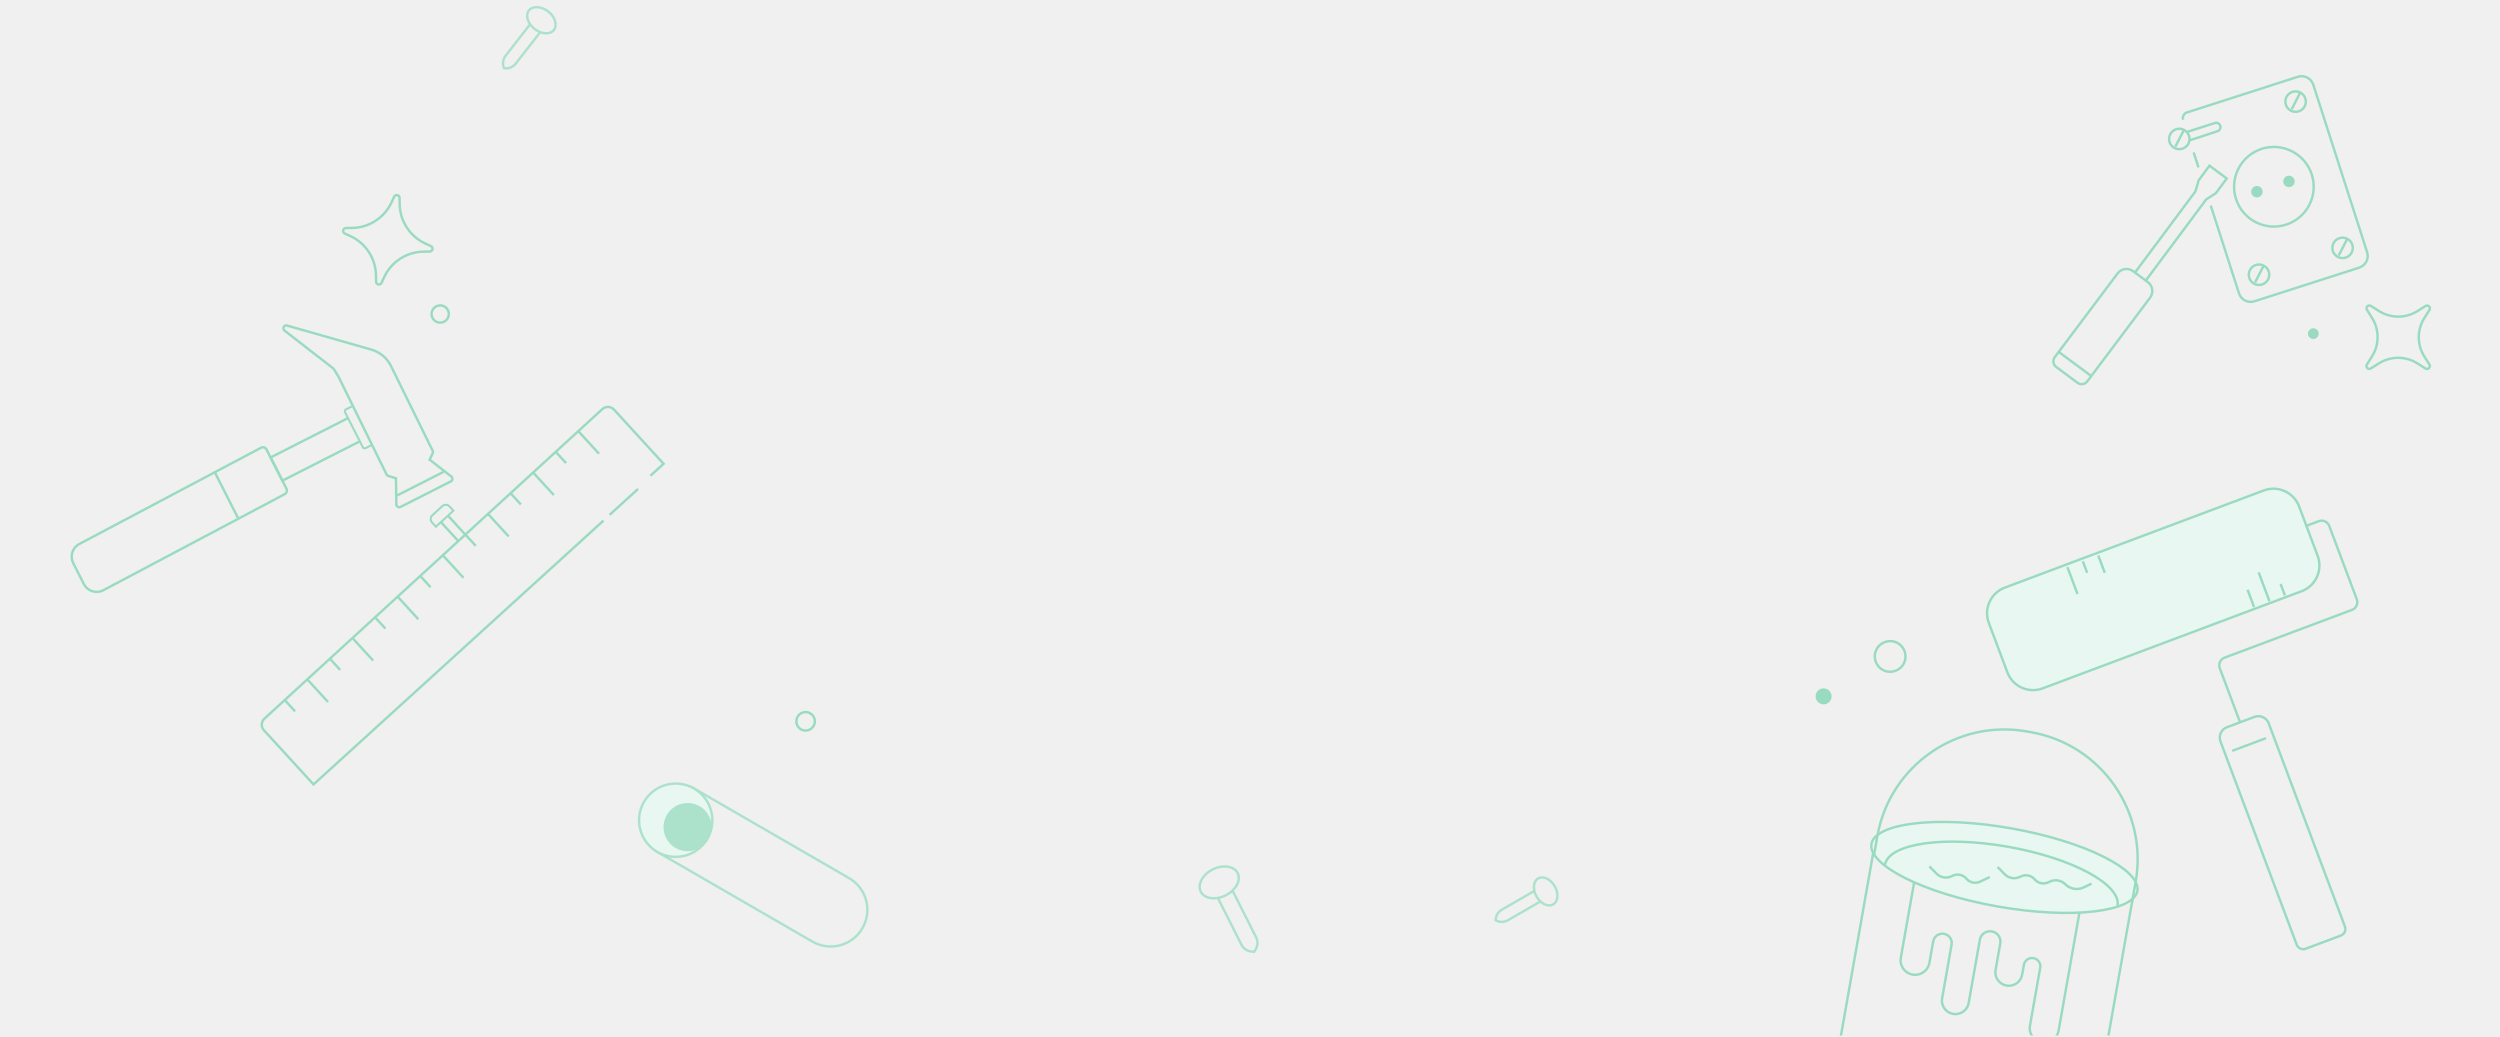
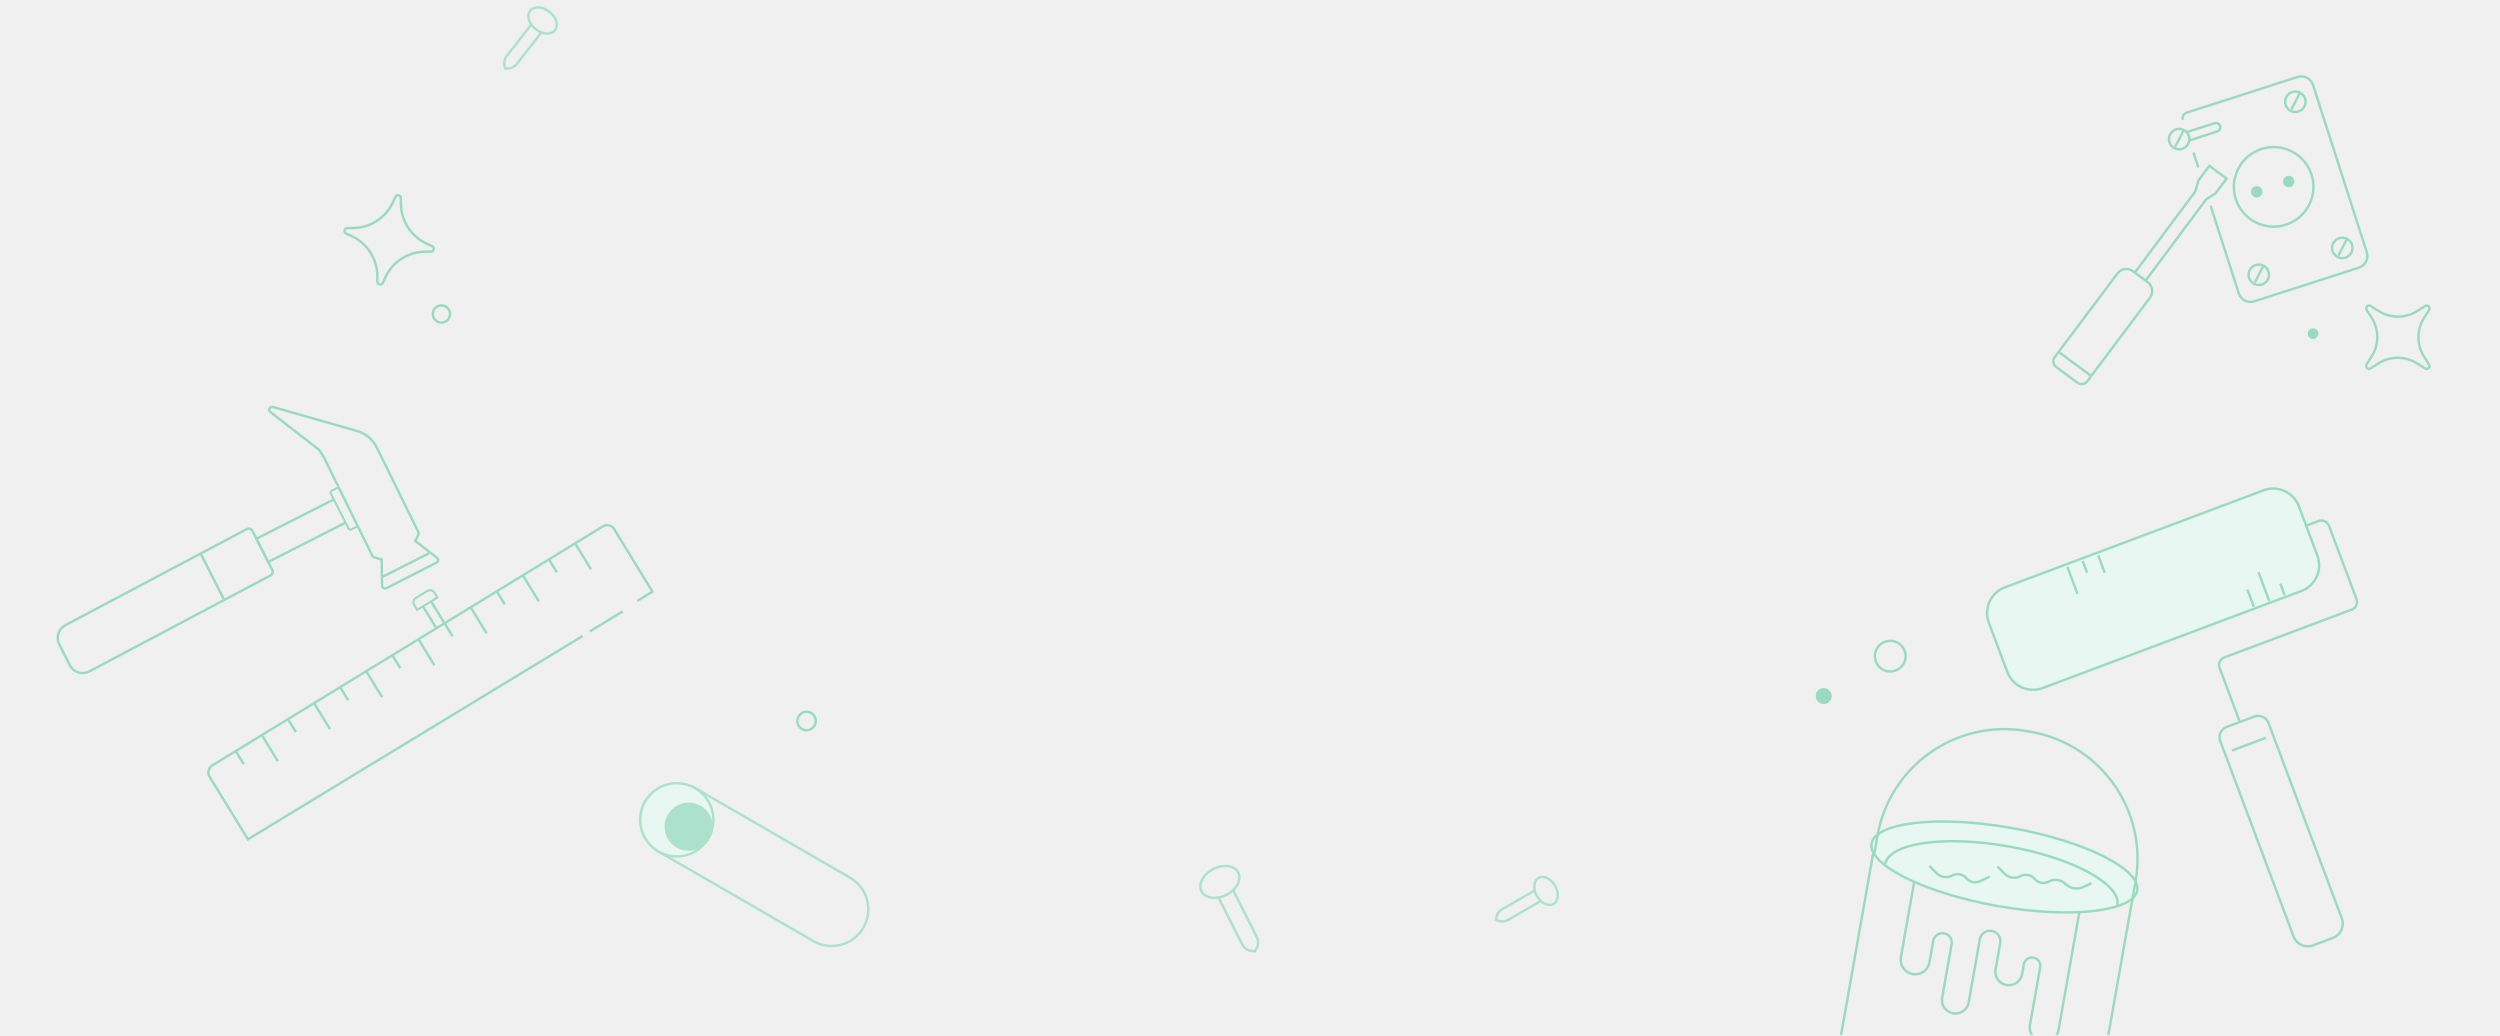
- <svg xmlns="http://www.w3.org/2000/svg" width="1221" height="506" viewBox="0 0 1221 506" fill="none">
-   <path d="M311.643 238.78L297.723 251.455M317.652 232.361L324.096 226.511L299.855 200.046C298.363 198.417 295.833 198.306 294.204 199.798L129.134 351C127.505 352.493 127.394 355.023 128.886 356.652L153.127 383.116L294.736 254.267" stroke="#99DBC0" stroke-width="1.2" />
-   <path d="M139.052 341.914L144.104 347.429" stroke="#99DBC0" stroke-width="1.2" />
-   <path d="M150.083 331.809L160.187 342.839" stroke="#99DBC0" stroke-width="1.2" />
-   <path d="M161.11 321.709L166.162 327.225" stroke="#99DBC0" stroke-width="1.2" />
-   <path d="M172.14 311.604L182.244 322.634" stroke="#99DBC0" stroke-width="1.2" />
-   <path d="M183.177 301.492L188.229 307.007" stroke="#99DBC0" stroke-width="1.2" />
-   <path d="M194.2 291.396L204.303 302.426" stroke="#99DBC0" stroke-width="1.2" />
-   <path d="M205.233 281.29L210.285 286.805" stroke="#99DBC0" stroke-width="1.2" />
-   <path d="M216.264 271.185L226.368 282.215" stroke="#99DBC0" stroke-width="1.2" />
-   <path d="M227.295 261.082L232.347 266.597" stroke="#99DBC0" stroke-width="1.2" />
-   <path d="M238.324 250.981L248.427 262.011" stroke="#99DBC0" stroke-width="1.2" />
-   <path d="M249.355 240.878L254.407 246.394" stroke="#99DBC0" stroke-width="1.2" />
-   <path d="M260.387 230.772L270.491 241.802" stroke="#99DBC0" stroke-width="1.2" />
-   <path d="M271.413 220.672L276.465 226.187" stroke="#99DBC0" stroke-width="1.2" />
-   <path d="M282.445 210.565L292.548 221.596" stroke="#99DBC0" stroke-width="1.2" />
-   <path d="M38.737 265.683L127.467 218.692C128.455 218.169 129.68 218.557 130.187 219.553L139.904 238.678C140.398 239.651 140.021 240.841 139.057 241.352L50.476 288.263C47.019 290.094 42.731 288.736 40.959 285.248L35.773 275.039C34.042 271.634 35.362 267.47 38.737 265.683Z" stroke="#99DBC0" stroke-width="1.2" />
-   <path d="M169.972 204.199L132.152 223.415L137.917 234.761L175.736 215.545" stroke="#99DBC0" stroke-width="1.2" />
-   <path d="M220.427 232.744C221.237 233.374 221.117 234.633 220.202 235.098L195.612 247.591C194.689 248.06 193.593 247.399 193.578 246.364L193.392 234.04L193.386 233.604L192.97 233.476L189.65 232.45C189.282 232.337 188.977 232.076 188.807 231.731L165.268 183.861L165.254 183.833L165.238 183.806L162.892 180.08L162.835 179.99L162.752 179.925L138.948 161.452C137.731 160.508 138.708 158.578 140.189 158.999L181.368 170.744C185.556 171.938 189.044 174.85 190.965 178.758L211.32 220.153C211.509 220.538 211.512 220.989 211.327 221.376L210.041 224.063L209.833 224.498L210.214 224.795L220.427 232.744Z" stroke="#99DBC0" stroke-width="1.2" />
-   <path d="M104.682 230.23L116.211 252.922" stroke="#99DBC0" stroke-width="1.2" />
-   <path d="M216.62 230.454L193.928 241.983" stroke="#99DBC0" stroke-width="1.2" />
-   <path d="M171.831 198.491L168.941 199.959C168.448 200.209 168.252 200.811 168.502 201.304L177.204 218.43C177.454 218.923 178.056 219.119 178.548 218.869L181.439 217.4" stroke="#99DBC0" />
-   <path d="M211.163 251.649L216.025 247.195C217.044 246.263 218.625 246.332 219.558 247.35L221.447 249.413L212.898 257.244L211.008 255.181C210.076 254.163 210.145 252.582 211.163 251.649Z" stroke="#99DBC0" />
-   <path d="M215.232 254.863L223.612 264.011M218.662 251.72L227.042 260.869" stroke="#99DBC0" stroke-width="1.2" />
-   <path d="M192.49 96.101C193.114 94.746 195.143 95.177 195.162 96.669L195.197 99.599C195.298 107.94 200.192 115.477 207.77 118.962L210.432 120.186C211.788 120.81 211.357 122.84 209.864 122.858L206.934 122.893C198.594 122.994 191.056 127.888 187.571 135.466L186.347 138.128C185.724 139.484 183.694 139.053 183.675 137.56L183.64 134.631C183.539 126.29 178.645 118.753 171.067 115.267L168.405 114.044C167.049 113.42 167.481 111.39 168.973 111.372L171.903 111.337C180.243 111.236 187.781 106.342 191.266 98.763L192.49 96.101Z" stroke="#99DBC0" stroke-width="1.2" />
-   <path d="M215.868 149.248C218.143 149.732 219.596 151.969 219.112 154.244C218.628 156.519 216.392 157.972 214.116 157.488C211.841 157.004 210.389 154.767 210.872 152.492C211.356 150.217 213.593 148.765 215.868 149.248Z" stroke="#99DBC0" stroke-width="1.2" />
-   <path d="M1005.54 171.91L1021 183.382" stroke="#99DBC0" stroke-width="1.2" />
-   <path d="M1041.79 132.427L1049.01 137.79C1051.42 139.574 1051.91 142.974 1050.11 145.369L1019.42 186.269C1018.3 187.765 1016.18 188.073 1014.67 186.959L1004.23 179.211C1002.72 178.088 1002.41 175.948 1003.54 174.44L1034.25 133.522C1036.03 131.146 1039.4 130.657 1041.79 132.427Z" stroke="#99DBC0" stroke-width="1.2" />
-   <path d="M1042.51 133.395L1072.24 93.49L1073.83 88.044L1079.11 80.921L1087.54 87.178L1082.26 94.301L1077.51 97.401L1047.78 137.306" stroke="#99DBC0" stroke-width="1.2" />
-   <path d="M1066.25 58.449V58.449C1065.78 56.978 1066.59 55.403 1068.06 54.93L1122.26 37.507C1125.42 36.493 1128.8 38.229 1129.81 41.384L1156.1 123.165C1157.11 126.32 1155.38 129.699 1152.22 130.713L1101.06 147.156C1097.91 148.17 1094.53 146.435 1093.52 143.28L1079.73 100.392M1071.39 74.427L1073.74 81.751" stroke="#99DBC0" stroke-width="1.2" />
-   <circle cx="5.594" cy="5.594" r="4.994" transform="matrix(0.889563 0.456813 -0.456822 0.889558 1118.75 42.0874)" stroke="#99DBC0" stroke-width="1.2" />
-   <path d="M1119.45 73.917C1129 78.822 1132.77 90.543 1127.87 100.094C1122.96 109.646 1111.24 113.413 1101.69 108.508C1092.14 103.603 1088.37 91.883 1093.27 82.331C1098.18 72.779 1109.9 69.012 1119.45 73.917Z" stroke="#99DBC0" stroke-width="1.2" />
-   <path d="M1123.4 45.265L1119.25 53.352" stroke="#99DBC0" stroke-width="1.2" />
-   <path d="M1103.29 91.677C1102.21 91.122 1100.88 91.548 1100.33 92.627C1099.77 93.707 1100.2 95.031 1101.28 95.586C1102.36 96.14 1103.68 95.714 1104.24 94.635C1104.79 93.556 1104.37 92.231 1103.29 91.677Z" fill="#99DBC0" stroke="#99DBC0" stroke-width="1.2" />
-   <path d="M1118.94 86.646C1117.86 86.092 1116.53 86.517 1115.98 87.597C1115.43 88.676 1115.85 90.001 1116.93 90.555C1118.01 91.109 1119.33 90.684 1119.89 89.604C1120.44 88.525 1120.02 87.2 1118.94 86.646Z" fill="#99DBC0" stroke="#99DBC0" stroke-width="1.2" />
-   <circle cx="5.594" cy="5.594" r="4.994" transform="matrix(0.889563 0.456813 -0.456822 0.889558 1100.88 126.647)" stroke="#99DBC0" stroke-width="1.2" />
-   <path d="M1105.54 129.825L1101.39 137.912" stroke="#99DBC0" stroke-width="1.2" />
-   <circle cx="5.594" cy="5.594" r="4.994" transform="matrix(0.889563 0.456813 -0.456822 0.889558 1141.7 113.527)" stroke="#99DBC0" stroke-width="1.2" />
-   <path d="M1146.36 116.704L1142.21 124.791" stroke="#99DBC0" stroke-width="1.2" />
-   <circle cx="5.594" cy="5.594" r="4.994" transform="matrix(0.889562 0.456814 -0.456822 0.889558 1061.95 60.3394)" stroke="#99DBC0" stroke-width="1.2" />
-   <path d="M1066.6 63.516L1062.45 71.603" stroke="#99DBC0" stroke-width="1.2" />
-   <path d="M1067.98 64.487L1081.75 60.079C1082.42 59.866 1083.15 59.999 1083.7 60.436V60.436C1084.36 60.963 1084.64 61.839 1084.41 62.654V62.654C1084.22 63.328 1083.71 63.862 1083.04 64.079L1069.34 68.545" stroke="#99DBC0" stroke-width="1.2" />
-   <path d="M1156.03 151.343C1155.23 150.08 1156.7 148.614 1157.96 149.413L1161.89 151.903C1167.63 155.543 1174.95 155.552 1180.7 151.927L1184.63 149.449C1185.89 148.653 1187.36 150.122 1186.56 151.383L1184.07 155.308C1180.43 161.047 1180.42 168.371 1184.05 174.121L1186.53 178.051C1187.32 179.314 1185.85 180.78 1184.59 179.981L1180.67 177.492C1174.93 173.852 1167.6 173.842 1161.86 177.467L1157.92 179.945C1156.66 180.741 1155.2 179.272 1155.99 178.011L1158.48 174.086C1162.12 168.346 1162.13 161.023 1158.51 155.274L1156.03 151.343Z" stroke="#99DBC0" stroke-width="1.2" />
-   <path d="M1129.21 161.021C1130.27 160.679 1131.41 161.264 1131.76 162.329C1132.1 163.393 1131.51 164.533 1130.45 164.875C1129.38 165.217 1128.24 164.632 1127.9 163.568C1127.56 162.503 1128.14 161.363 1129.21 161.021Z" fill="#99DBC0" stroke="#99DBC0" stroke-width="1.2" />
-   <mask id="mask0_3209_180" style="mask-type:alpha" maskUnits="userSpaceOnUse" x="802" y="214" width="377" height="292">
-     <rect x="802.073" y="214.659" width="376.624" height="291.136" fill="white" />
+ <svg xmlns="http://www.w3.org/2000/svg" width="1222" height="506" viewBox="0 0 1222 506" fill="none">
+   <path d="M31.922 305.602L120.653 258.611C121.64 258.088 122.865 258.476 123.372 259.473L133.089 278.598C133.583 279.571 133.206 280.761 132.242 281.271L43.661 328.183C40.204 330.014 35.916 328.656 34.144 325.168L28.958 314.959C27.227 311.554 28.547 307.39 31.922 305.602Z" stroke="#99DBC0" stroke-width="1.2" />
+   <path d="M163.156 244.119L125.337 263.335L131.101 274.68L168.921 255.465" stroke="#99DBC0" stroke-width="1.2" />
+   <path d="M213.613 272.664C214.422 273.294 214.302 274.553 213.387 275.017L188.797 287.511C187.874 287.98 186.779 287.319 186.763 286.284L186.577 273.96L186.571 273.524L186.155 273.396L182.835 272.37C182.467 272.256 182.162 271.996 181.992 271.651L158.453 223.78L158.439 223.753L158.423 223.726L156.077 220L156.02 219.91L155.937 219.845L132.133 201.372C130.916 200.428 131.893 198.497 133.374 198.919L174.553 210.663C178.741 211.858 182.229 214.77 184.15 218.678L204.505 260.073C204.695 260.458 204.697 260.909 204.512 261.295L203.226 263.983L203.018 264.418L203.399 264.715L213.613 272.664Z" stroke="#99DBC0" stroke-width="1.2" />
+   <path d="M97.867 270.15L109.396 292.841" stroke="#99DBC0" stroke-width="1.2" />
+   <path d="M209.806 270.374L187.114 281.903" stroke="#99DBC0" stroke-width="1.2" />
+   <path d="M165.017 238.411L162.126 239.879C161.634 240.129 161.437 240.731 161.688 241.224L170.389 258.35C170.639 258.843 171.241 259.039 171.734 258.789L174.624 257.32" stroke="#99DBC0" />
+   <path d="M304.359 298.873L288.273 308.654M311.484 293.722L318.927 289.21L300.191 258.601C299.037 256.717 296.575 256.124 294.691 257.277L103.766 374.144C101.882 375.297 101.289 377.759 102.443 379.643L121.179 410.253L284.803 310.844" stroke="#99DBC0" stroke-width="1.2" />
+   <path d="M115.237 367.12L119.142 373.499" stroke="#99DBC0" stroke-width="1.2" />
+   <path d="M127.996 359.309L135.805 372.067" stroke="#99DBC0" stroke-width="1.2" />
+   <path d="M140.75 351.504L144.655 357.883" stroke="#99DBC0" stroke-width="1.2" />
+   <path d="M153.509 343.693L161.318 356.451" stroke="#99DBC0" stroke-width="1.2" />
+   <path d="M166.274 335.876L170.179 342.255" stroke="#99DBC0" stroke-width="1.2" />
+   <path d="M179.023 328.073L186.833 340.831" stroke="#99DBC0" stroke-width="1.2" />
+   <path d="M191.785 320.262L195.69 326.641" stroke="#99DBC0" stroke-width="1.2" />
+   <path d="M204.544 312.452L212.353 325.21" stroke="#99DBC0" stroke-width="1.2" />
+   <path d="M217.302 304.643L221.206 311.022" stroke="#99DBC0" stroke-width="1.2" />
+   <path d="M230.059 296.836L237.868 309.594" stroke="#99DBC0" stroke-width="1.2" />
+   <path d="M242.817 289.028L246.722 295.407" stroke="#99DBC0" stroke-width="1.2" />
+   <path d="M255.577 281.217L263.386 293.975" stroke="#99DBC0" stroke-width="1.2" />
+   <path d="M268.331 273.41L272.236 279.789" stroke="#99DBC0" stroke-width="1.2" />
+   <path d="M281.091 265.598L288.9 278.356" stroke="#99DBC0" stroke-width="1.2" />
+   <path d="M203.272 292.301L208.896 288.859C210.073 288.138 211.612 288.509 212.333 289.686L213.793 292.072L203.905 298.124L202.445 295.739C201.724 294.561 202.094 293.022 203.272 292.301Z" stroke="#99DBC0" />
+   <path d="M206.651 296.234L213.128 306.815M210.619 293.805L217.096 304.386" stroke="#99DBC0" stroke-width="1.2" />
+   <path d="M193.279 96.227C193.903 94.871 195.932 95.303 195.951 96.795L195.986 99.725C196.087 108.066 200.981 115.603 208.559 119.088L211.221 120.312C212.577 120.936 212.146 122.966 210.653 122.984L207.723 123.019C199.383 123.12 191.845 128.014 188.36 135.592L187.136 138.254C186.512 139.61 184.483 139.179 184.464 137.686L184.429 134.757C184.329 126.416 179.434 118.879 171.856 115.393L169.194 114.17C167.838 113.546 168.27 111.516 169.762 111.498L172.692 111.463C181.032 111.362 188.57 106.468 192.055 98.889L193.279 96.227Z" stroke="#99DBC0" stroke-width="1.2" />
+   <path d="M216.657 149.374C218.932 149.858 220.384 152.095 219.901 154.37C219.417 156.645 217.18 158.098 214.905 157.614C212.63 157.13 211.177 154.893 211.661 152.618C212.145 150.343 214.382 148.891 216.657 149.374Z" stroke="#99DBC0" stroke-width="1.2" />
+   <path d="M1006.34 172.037L1021.8 183.509" stroke="#99DBC0" stroke-width="1.2" />
+   <path d="M1042.58 132.554L1049.81 137.918C1052.21 139.702 1052.71 143.102 1050.91 145.496L1020.22 186.396C1019.09 187.892 1016.97 188.201 1015.47 187.086L1005.03 179.339C1003.52 178.215 1003.21 176.075 1004.34 174.567L1035.05 133.649C1036.83 131.273 1040.2 130.784 1042.58 132.554Z" stroke="#99DBC0" stroke-width="1.2" />
+   <path d="M1043.31 133.523L1073.03 93.618L1074.62 88.171L1079.91 81.048L1088.34 87.305L1083.06 94.428L1078.3 97.528L1048.58 137.433" stroke="#99DBC0" stroke-width="1.2" />
+   <path d="M1067.05 58.576V58.576C1066.57 57.105 1067.38 55.53 1068.85 55.057L1123.06 37.634C1126.22 36.62 1129.59 38.356 1130.61 41.511L1156.89 123.292C1157.91 126.447 1156.17 129.826 1153.02 130.84L1101.86 147.283C1098.71 148.297 1095.33 146.561 1094.31 143.407L1080.53 100.519M1072.18 74.554L1074.54 81.878" stroke="#99DBC0" stroke-width="1.2" />
+   <circle cx="5.594" cy="5.594" r="4.994" transform="matrix(0.889563 0.456813 -0.456822 0.889558 1119.55 42.2144)" stroke="#99DBC0" stroke-width="1.2" />
+   <path d="M1120.25 74.044C1129.8 78.949 1133.57 90.67 1128.66 100.222C1123.76 109.773 1112.04 113.54 1102.49 108.635C1092.93 103.73 1089.17 92.01 1094.07 82.458C1098.98 72.906 1110.7 69.139 1120.25 74.044Z" stroke="#99DBC0" stroke-width="1.2" />
+   <path d="M1124.2 45.392L1120.05 53.479" stroke="#99DBC0" stroke-width="1.2" />
+   <path d="M1104.08 91.804C1103 91.249 1101.68 91.675 1101.12 92.755C1100.57 93.834 1101 95.159 1102.08 95.713C1103.15 96.267 1104.48 95.841 1105.03 94.762C1105.59 93.683 1105.16 92.358 1104.08 91.804Z" fill="#99DBC0" stroke="#99DBC0" stroke-width="1.2" />
+   <path d="M1119.74 86.773C1118.66 86.219 1117.33 86.645 1116.78 87.724C1116.22 88.804 1116.65 90.128 1117.73 90.683C1118.81 91.237 1120.13 90.811 1120.69 89.732C1121.24 88.653 1120.81 87.328 1119.74 86.773Z" fill="#99DBC0" stroke="#99DBC0" stroke-width="1.2" />
+   <circle cx="5.594" cy="5.594" r="4.994" transform="matrix(0.889563 0.456813 -0.456822 0.889558 1101.68 126.774)" stroke="#99DBC0" stroke-width="1.2" />
+   <path d="M1106.34 129.952L1102.18 138.039" stroke="#99DBC0" stroke-width="1.2" />
+   <circle cx="5.594" cy="5.594" r="4.994" transform="matrix(0.889563 0.456813 -0.456822 0.889558 1142.5 113.654)" stroke="#99DBC0" stroke-width="1.2" />
+   <path d="M1147.16 116.831L1143 124.918" stroke="#99DBC0" stroke-width="1.2" />
+   <circle cx="5.594" cy="5.594" r="4.994" transform="matrix(0.889562 0.456814 -0.456822 0.889558 1062.74 60.4662)" stroke="#99DBC0" stroke-width="1.2" />
+   <path d="M1067.4 63.643L1063.24 71.73" stroke="#99DBC0" stroke-width="1.2" />
+   <path d="M1068.77 64.614L1082.55 60.206C1083.22 59.993 1083.95 60.126 1084.49 60.563V60.563C1085.16 61.09 1085.44 61.966 1085.21 62.781V62.781C1085.02 63.454 1084.5 63.989 1083.84 64.206L1070.14 68.671" stroke="#99DBC0" stroke-width="1.2" />
+   <path d="M1156.83 151.47C1156.03 150.207 1157.5 148.741 1158.76 149.54L1162.69 152.03C1168.43 155.67 1175.75 155.679 1181.5 152.054L1185.43 149.576C1186.69 148.78 1188.16 150.249 1187.36 151.51L1184.87 155.435C1181.23 161.175 1181.22 168.498 1184.84 174.248L1187.32 178.178C1188.12 179.441 1186.65 180.907 1185.39 180.108L1181.46 177.619C1175.72 173.979 1168.4 173.969 1162.65 177.594L1158.72 180.073C1157.46 180.868 1155.99 179.399 1156.79 178.139L1159.28 174.213C1162.92 168.474 1162.93 161.151 1159.31 155.401L1156.83 151.47Z" stroke="#99DBC0" stroke-width="1.2" />
+   <path d="M1130.01 161.148C1131.07 160.806 1132.21 161.392 1132.55 162.456C1132.89 163.52 1132.31 164.661 1131.24 165.003C1130.18 165.345 1129.04 164.759 1128.7 163.695C1128.36 162.631 1128.94 161.49 1130.01 161.148Z" fill="#99DBC0" stroke="#99DBC0" stroke-width="1.2" />
+   <mask id="mask0_8161_1386" style="mask-type:alpha" maskUnits="userSpaceOnUse" x="802" y="214" width="378" height="292">
+     <rect x="802.869" y="214.786" width="376.624" height="291.136" rx="16" fill="white" />
  </mask>
-   <g mask="url(#mask0_3209_180)">
-     <path d="M915.996 410.267L895.126 528.365M1042.69 432.656L1021.82 550.754" stroke="#99DBC0" stroke-width="1.2" />
-     <path d="M982.328 404.578C1000.38 407.769 1016.32 412.85 1027.48 418.471C1033.07 421.283 1037.43 424.214 1040.27 427.087C1043.12 429.974 1044.33 432.696 1043.9 435.123C1043.47 437.551 1041.4 439.693 1037.73 441.428C1034.08 443.155 1028.98 444.415 1022.77 445.142C1010.36 446.596 993.644 445.908 975.588 442.717C957.533 439.526 941.598 434.445 930.433 428.825C924.847 426.013 920.487 423.081 917.651 420.208C914.801 417.322 913.587 414.599 914.016 412.171C914.446 409.743 916.519 407.602 920.185 405.867C923.834 404.14 928.935 402.88 935.146 402.153C947.561 400.7 964.273 401.388 982.328 404.578Z" fill="#E8F7F1" stroke="#99DBC0" stroke-width="1.2" />
-     <path d="M915.174 418.18L916.918 408.316C922.972 374.053 955.656 351.185 989.919 357.24L991.987 357.605C1026.25 363.66 1049.12 396.344 1043.06 430.607L1041.32 440.472" stroke="#99DBC0" stroke-width="1.2" />
-     <path d="M1034.21 442.42C1036.05 432.027 1012.11 419.108 980.742 413.565C949.375 408.022 922.458 411.954 920.621 422.347" stroke="#99DBC0" stroke-width="1.2" />
-     <path d="M934.909 430.708L928.359 467.776C927.784 471.028 929.53 474.247 932.569 475.538V475.538C936.767 477.323 941.534 474.737 942.328 470.245L944.178 459.777C944.727 456.668 948.193 455.045 950.933 456.613V456.613C952.603 457.568 953.493 459.469 953.158 461.364L948.531 487.548C948.005 490.527 949.575 493.482 952.339 494.712V494.712C956.251 496.453 960.758 494.057 961.503 489.841L966.958 458.969C967.439 456.25 970.033 454.435 972.752 454.916L972.883 454.939C975.602 455.419 977.417 458.013 976.936 460.733L974.643 473.71C973.862 478.133 977.639 482.023 982.083 481.373V481.373C984.891 480.962 987.121 478.798 987.615 476.002L988.457 471.238C988.716 469.77 989.76 468.563 991.176 468.095V468.095C994.088 467.132 996.973 469.628 996.439 472.649L991.437 500.958C990.57 505.861 994.892 510.107 999.779 509.155V509.155C1002.66 508.593 1004.9 506.316 1005.41 503.427L1015.58 445.849" stroke="#99DBC0" stroke-width="1.2" />
-     <path d="M1021.52 431.567L1017.63 433.424C1014.77 434.788 1011.37 434.295 1009.02 432.175L1008.42 431.637C1006.43 429.842 1003.56 429.425 1001.14 430.58L1000.43 430.916C998.128 432.015 995.374 431.422 993.728 429.473V429.473C992.082 427.523 989.328 426.93 987.025 428.029L986.461 428.298C983.986 429.479 981.033 428.958 979.113 426.999L975.643 423.461" stroke="#99DBC0" stroke-width="1.2" />
-     <path d="M971.796 428.346L967.094 430.59C964.792 431.689 962.037 431.096 960.391 429.146V429.146C958.745 427.196 955.991 426.603 953.689 427.702L953.125 427.971C950.649 429.153 947.697 428.631 945.777 426.673L942.306 423.134" stroke="#99DBC0" stroke-width="1.2" />
-     <path d="M1090.18 366.723L1106.77 360.499" stroke="#99DBC0" stroke-width="1.2" />
-     <path d="M1087.64 355.175L1101.09 350.13C1103.88 349.082 1106.99 350.497 1108.04 353.289L1145.27 452.538C1145.93 454.297 1145.04 456.257 1143.29 456.917L1126.09 463.367C1124.33 464.027 1122.37 463.136 1121.71 461.378L1084.48 362.128C1083.43 359.336 1084.85 356.223 1087.64 355.175Z" stroke="#99DBC0" stroke-width="1.2" />
-     <rect x="966.637" y="291.69" width="161.869" height="52.559" rx="13.4" transform="rotate(-20.5639 966.637 291.69)" fill="#E8F7F1" stroke="#99DBC0" stroke-width="1.2" />
-     <path d="M1126.02 256.968L1132.47 254.548C1134.54 253.772 1136.84 254.82 1137.62 256.888L1151.06 292.707C1151.83 294.775 1150.79 297.081 1148.72 297.857L1086.48 321.204C1084.41 321.98 1083.37 324.286 1084.14 326.354L1094.06 352.794" stroke="#99DBC0" stroke-width="1.2" />
-     <path d="M1017.26 274.132L1019.38 279.786" stroke="#99DBC0" stroke-width="1.2" />
-     <path d="M1024.8 271.304L1027.98 279.784" stroke="#99DBC0" stroke-width="1.2" />
-     <path d="M1009.72 276.959L1014.67 290.151" stroke="#99DBC0" stroke-width="1.2" />
-     <path d="M1108.42 293.673L1103.12 279.54" stroke="#99DBC0" stroke-width="1.2" />
-     <path d="M1100.89 296.499L1097.71 288.019" stroke="#99DBC0" stroke-width="1.2" />
-     <path d="M1115.96 290.845L1113.84 285.192" stroke="#99DBC0" stroke-width="1.2" />
-     <path d="M926.595 313.949C930.272 315.851 931.711 320.374 929.809 324.051C927.907 327.728 923.384 329.166 919.707 327.264C916.03 325.362 914.591 320.839 916.493 317.162C918.395 313.485 922.918 312.047 926.595 313.949Z" stroke="#99DBC0" stroke-width="1.2" />
-     <path d="M892.166 337.155C893.79 337.995 894.425 339.993 893.585 341.617C892.745 343.241 890.748 343.876 889.124 343.036C887.5 342.196 886.865 340.198 887.705 338.575C888.545 336.951 890.542 336.315 892.166 337.155Z" fill="#99DBC0" stroke="#99DBC0" stroke-width="1.2" />
+   <g mask="url(#mask0_8161_1386)">
+     <path d="M916.792 410.394L895.922 528.491M1043.49 432.783L1022.62 550.881" stroke="#99DBC0" stroke-width="1.2" />
+     <path d="M983.124 404.705C1001.18 407.896 1017.12 412.977 1028.28 418.598C1033.87 421.41 1038.23 424.341 1041.06 427.214C1043.91 430.101 1045.13 432.822 1044.7 435.25C1044.27 437.678 1042.2 439.82 1038.53 441.555C1034.88 443.282 1029.78 444.542 1023.57 445.269C1011.15 446.723 994.44 446.034 976.385 442.844C958.33 439.653 942.395 434.572 931.229 428.952C925.644 426.14 921.283 423.208 918.447 420.335C915.597 417.448 914.384 414.726 914.813 412.298C915.242 409.87 917.315 407.729 920.981 405.994C924.63 404.267 929.731 403.007 935.943 402.28C948.358 400.827 965.069 401.515 983.124 404.705Z" fill="#E8F7F1" stroke="#99DBC0" stroke-width="1.2" />
+     <path d="M915.971 418.307L917.714 408.443C923.769 374.179 956.453 351.312 990.716 357.367L992.783 357.732C1027.05 363.787 1049.91 396.471 1043.86 430.734L1042.12 440.599" stroke="#99DBC0" stroke-width="1.2" />
+     <path d="M1035.01 442.547C1036.84 432.154 1012.91 419.235 981.538 413.692C950.171 408.149 923.254 412.081 921.418 422.474" stroke="#99DBC0" stroke-width="1.2" />
+     <path d="M935.705 430.834L929.154 467.903C928.58 471.155 930.325 474.374 933.365 475.665V475.665C937.563 477.45 942.33 474.864 943.124 470.372L944.974 459.904C945.523 456.795 948.989 455.172 951.729 456.74V456.74C953.399 457.695 954.289 459.596 953.954 461.491L949.327 487.675C948.801 490.654 950.371 493.609 953.135 494.839V494.839C957.047 496.579 961.554 494.184 962.299 489.968L967.754 459.096C968.235 456.377 970.829 454.562 973.548 455.043L973.679 455.066C976.398 455.546 978.213 458.14 977.732 460.86L975.439 473.837C974.658 478.26 978.435 482.15 982.879 481.5V481.5C985.687 481.089 987.917 478.925 988.411 476.129L989.253 471.365C989.512 469.897 990.556 468.69 991.971 468.222V468.222C994.884 467.259 997.769 469.755 997.235 472.776L992.233 501.085C991.366 505.988 995.688 510.234 1000.57 509.282V509.282C1003.45 508.72 1005.69 506.443 1006.2 503.554L1016.38 445.976" stroke="#99DBC0" stroke-width="1.2" />
+     <path d="M1022.31 431.694L1018.42 433.551C1015.57 434.915 1012.17 434.422 1009.81 432.302L1009.22 431.764C1007.23 429.97 1004.35 429.552 1001.93 430.707L1001.23 431.043C998.924 432.142 996.17 431.549 994.524 429.6V429.6C992.878 427.65 990.124 427.057 987.821 428.156L987.257 428.425C984.782 429.606 981.829 429.085 979.909 427.126L976.439 423.588" stroke="#99DBC0" stroke-width="1.2" />
+     <path d="M972.592 428.473L967.89 430.717C965.588 431.816 962.833 431.223 961.187 429.273V429.273C959.541 427.323 956.787 426.73 954.484 427.829L953.921 428.098C951.445 429.28 948.493 428.758 946.572 426.8L943.102 423.261" stroke="#99DBC0" stroke-width="1.2" />
+     <path d="M1090.97 366.85L1107.56 360.626" stroke="#99DBC0" stroke-width="1.2" />
+     <path d="M1088.43 355.302L1101.88 350.256C1104.68 349.209 1107.79 350.624 1108.84 353.416L1144.67 448.92C1146.1 452.747 1144.16 457.013 1140.34 458.448L1130.63 462.089C1126.81 463.524 1122.54 461.586 1121.1 457.759L1085.28 362.255C1084.23 359.463 1085.64 356.349 1088.43 355.302Z" stroke="#99DBC0" stroke-width="1.2" />
+     <rect x="967.434" y="291.817" width="161.869" height="52.559" rx="13.4" transform="rotate(-20.5639 967.434 291.817)" fill="#E8F7F1" stroke="#99DBC0" stroke-width="1.2" />
+     <path d="M1126.82 257.094L1133.27 254.675C1135.33 253.899 1137.64 254.947 1138.42 257.015L1151.85 292.833C1152.63 294.901 1151.58 297.207 1149.51 297.983L1087.28 321.331C1085.21 322.107 1084.16 324.413 1084.94 326.481L1094.86 352.921" stroke="#99DBC0" stroke-width="1.2" />
+     <path d="M1018.05 274.259L1020.17 279.912" stroke="#99DBC0" stroke-width="1.2" />
+     <path d="M1025.59 271.43L1028.77 279.91" stroke="#99DBC0" stroke-width="1.2" />
+     <path d="M1010.52 277.086L1015.47 290.277" stroke="#99DBC0" stroke-width="1.2" />
+     <path d="M1109.22 293.8L1103.92 279.667" stroke="#99DBC0" stroke-width="1.2" />
+     <path d="M1101.69 296.626L1098.51 288.146" stroke="#99DBC0" stroke-width="1.2" />
+     <path d="M1116.76 290.972L1114.64 285.318" stroke="#99DBC0" stroke-width="1.2" />
+     <path d="M927.392 314.076C931.068 315.978 932.507 320.502 930.605 324.178C928.703 327.855 924.18 329.293 920.504 327.391C916.827 325.489 915.387 320.967 917.289 317.29C919.191 313.613 923.715 312.174 927.392 314.076Z" stroke="#99DBC0" stroke-width="1.2" />
+     <path d="M892.962 337.283C894.586 338.123 895.221 340.121 894.381 341.745C893.541 343.369 891.544 344.004 889.92 343.164C888.296 342.324 887.661 340.326 888.501 338.703C889.341 337.079 891.338 336.443 892.962 337.283Z" fill="#99DBC0" stroke="#99DBC0" stroke-width="1.2" />
  </g>
-   <path d="M395.53 348.284C397.745 349.43 398.612 352.154 397.466 354.369C396.32 356.584 393.595 357.451 391.38 356.305C389.166 355.159 388.299 352.435 389.444 350.22C390.59 348.005 393.315 347.138 395.53 348.284Z" stroke="#99DBC0" stroke-width="1.2" />
-   <path d="M758.568 441.717C757.414 442.384 755.945 442.364 754.459 441.694C752.975 441.025 751.521 439.72 750.481 437.92C749.442 436.12 749.039 434.208 749.201 432.587C749.364 430.966 750.082 429.685 751.237 429.018C752.391 428.352 753.859 428.371 755.345 429.04C756.83 429.71 758.284 431.015 759.323 432.815C760.363 434.615 760.765 436.527 760.603 438.147C760.44 439.769 759.723 441.05 758.568 441.717Z" stroke="#ACE2CC" stroke-width="1.2" />
-   <path d="M752.369 440.26L736.466 449.442C734.686 450.47 732.503 450.514 730.682 449.561L730.488 449.459L730.497 449.24C730.582 447.186 731.712 445.318 733.492 444.29L749.395 435.109" stroke="#ACE2CC" stroke-width="1.2" />
-   <path d="M604.466 426.416C605.313 428.094 605.159 430.139 604.123 432.129C603.088 434.118 601.19 436.004 598.656 437.283C596.122 438.562 593.477 438.969 591.262 438.62C589.046 438.271 587.31 437.18 586.463 435.502C585.616 433.824 585.769 431.778 586.805 429.789C587.84 427.8 589.739 425.913 592.272 424.635C594.806 423.356 597.451 422.949 599.666 423.298C601.882 423.646 603.619 424.738 604.466 426.416Z" stroke="#ACE2CC" stroke-width="1.2" />
-   <path d="M601.852 434.736L613.512 457.839C614.438 459.675 614.36 461.856 613.306 463.621L612.567 464.857L611.133 464.717C609.087 464.518 607.286 463.284 606.359 461.449L594.699 438.346" stroke="#ACE2CC" stroke-width="1.2" />
-   <path d="M270.54 14.646C269.669 15.764 268.216 16.33 266.492 16.265C264.769 16.199 262.826 15.499 261.093 14.149C259.36 12.8 258.205 11.087 257.719 9.433C257.233 7.778 257.426 6.23 258.297 5.111C259.168 3.993 260.621 3.427 262.345 3.493C264.068 3.559 266.011 4.259 267.744 5.608C269.477 6.958 270.632 8.671 271.118 10.325C271.604 11.98 271.411 13.527 270.54 14.646Z" stroke="#ACE2CC" stroke-width="1.2" />
-   <path d="M263.883 15.66L251.884 31.069C250.621 32.691 248.615 33.553 246.569 33.354L246.162 33.314L246.024 32.93C245.33 30.995 245.675 28.839 246.938 27.217L258.937 11.809" stroke="#ACE2CC" stroke-width="1.2" />
-   <path d="M414.681 428.873C423.238 433.821 426.165 444.771 421.217 453.329C416.268 461.886 405.319 464.813 396.761 459.864L320.119 415.549L338.038 384.558L414.681 428.873Z" stroke="#ACE2CC" stroke-width="1.2" />
-   <circle cx="330.013" cy="400.6" r="17.899" transform="rotate(30.0367 330.013 400.6)" fill="#E8F7F1" stroke="#ACE2CC" stroke-width="1.2" />
-   <circle cx="335.84" cy="403.965" r="11.772" transform="rotate(30.0367 335.84 403.965)" fill="#ACE2CC" />
+   <path d="M396.326 348.411C398.541 349.557 399.408 352.282 398.262 354.497C397.116 356.712 394.392 357.578 392.177 356.432C389.962 355.286 389.095 352.562 390.241 350.347C391.387 348.132 394.111 347.265 396.326 348.411Z" stroke="#99DBC0" stroke-width="1.2" />
+   <path d="M759.365 441.844C758.21 442.51 756.742 442.491 755.256 441.821C753.771 441.151 752.317 439.846 751.278 438.046C750.239 436.246 749.836 434.335 749.998 432.714C750.161 431.092 750.879 429.812 752.033 429.145C753.188 428.479 754.656 428.497 756.142 429.167C757.626 429.837 759.081 431.141 760.12 432.941C761.16 434.741 761.562 436.653 761.399 438.274C761.237 439.896 760.519 441.177 759.365 441.844Z" stroke="#ACE2CC" stroke-width="1.2" />
+   <path d="M753.166 440.387L737.263 449.568C735.483 450.596 733.3 450.641 731.479 449.687L731.285 449.586L731.294 449.367C731.378 447.313 732.509 445.445 734.289 444.417L750.192 435.235" stroke="#ACE2CC" stroke-width="1.2" />
+   <path d="M605.263 426.542C606.11 428.221 605.956 430.266 604.92 432.256C603.885 434.245 601.987 436.131 599.453 437.41C596.919 438.689 594.274 439.095 592.059 438.747C589.843 438.398 588.106 437.307 587.259 435.629C586.413 433.951 586.566 431.905 587.602 429.915C588.637 427.926 590.535 426.04 593.069 424.761C595.603 423.483 598.248 423.076 600.463 423.424C602.679 423.773 604.416 424.865 605.263 426.542Z" stroke="#ACE2CC" stroke-width="1.2" />
+   <path d="M602.648 434.863L614.308 457.966C615.235 459.801 615.157 461.983 614.102 463.748L613.363 464.984L611.93 464.844C609.883 464.644 608.082 463.411 607.156 461.576L595.496 438.473" stroke="#ACE2CC" stroke-width="1.2" />
+   <path d="M271.337 14.772C270.466 15.891 269.013 16.457 267.289 16.391C265.566 16.326 263.623 15.626 261.89 14.276C260.157 12.927 259.002 11.214 258.516 9.56C258.03 7.904 258.223 6.357 259.094 5.238C259.965 4.12 261.418 3.554 263.142 3.62C264.864 3.686 266.808 4.386 268.541 5.735C270.274 7.085 271.429 8.798 271.914 10.452C272.4 12.107 272.208 13.654 271.337 14.772Z" stroke="#ACE2CC" stroke-width="1.2" />
+   <path d="M264.681 15.787L252.681 31.196C251.418 32.818 249.412 33.68 247.366 33.481L246.96 33.441L246.822 33.057C246.127 31.122 246.472 28.966 247.735 27.344L259.735 11.935" stroke="#ACE2CC" stroke-width="1.2" />
+   <path d="M415.477 429C424.035 433.949 426.961 444.898 422.013 453.456C417.065 462.013 406.115 464.94 397.558 459.992L320.915 415.676L338.834 384.685L415.477 429Z" stroke="#ACE2CC" stroke-width="1.2" />
+   <circle cx="330.809" cy="400.727" r="17.899" transform="rotate(30.0367 330.809 400.727)" fill="#E8F7F1" stroke="#ACE2CC" stroke-width="1.2" />
+   <circle cx="336.635" cy="404.091" r="11.772" transform="rotate(30.0367 336.635 404.091)" fill="#ACE2CC" />
</svg>
